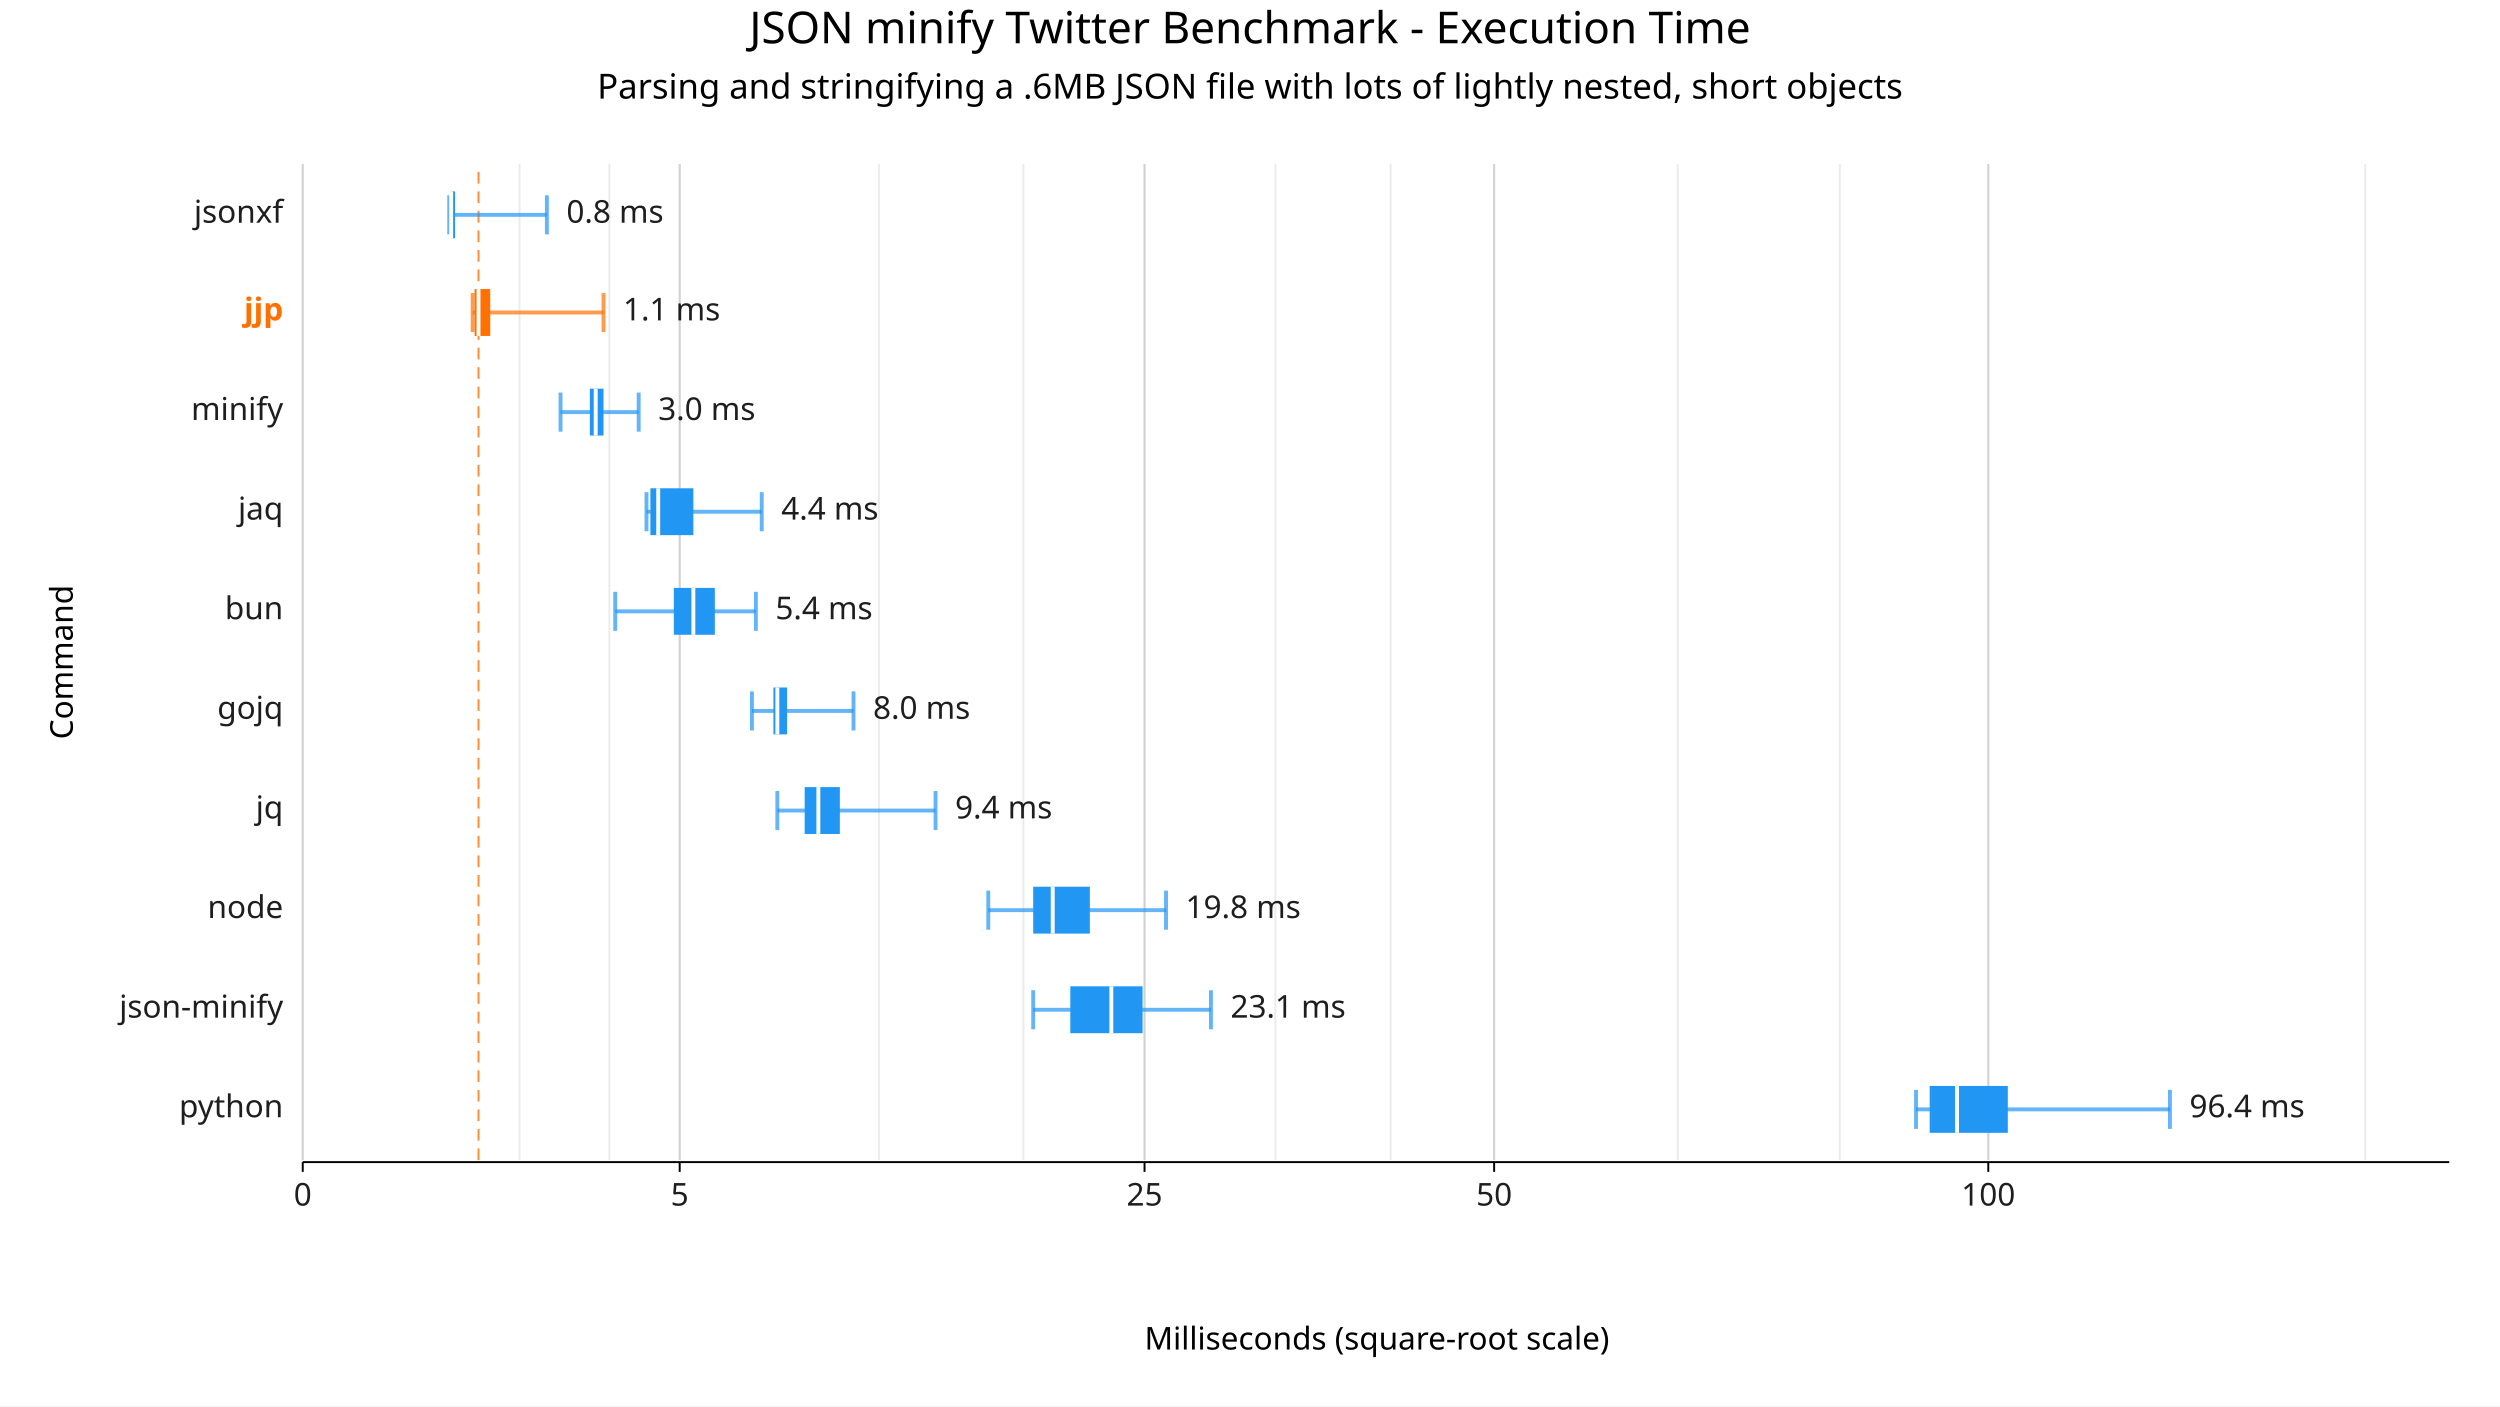
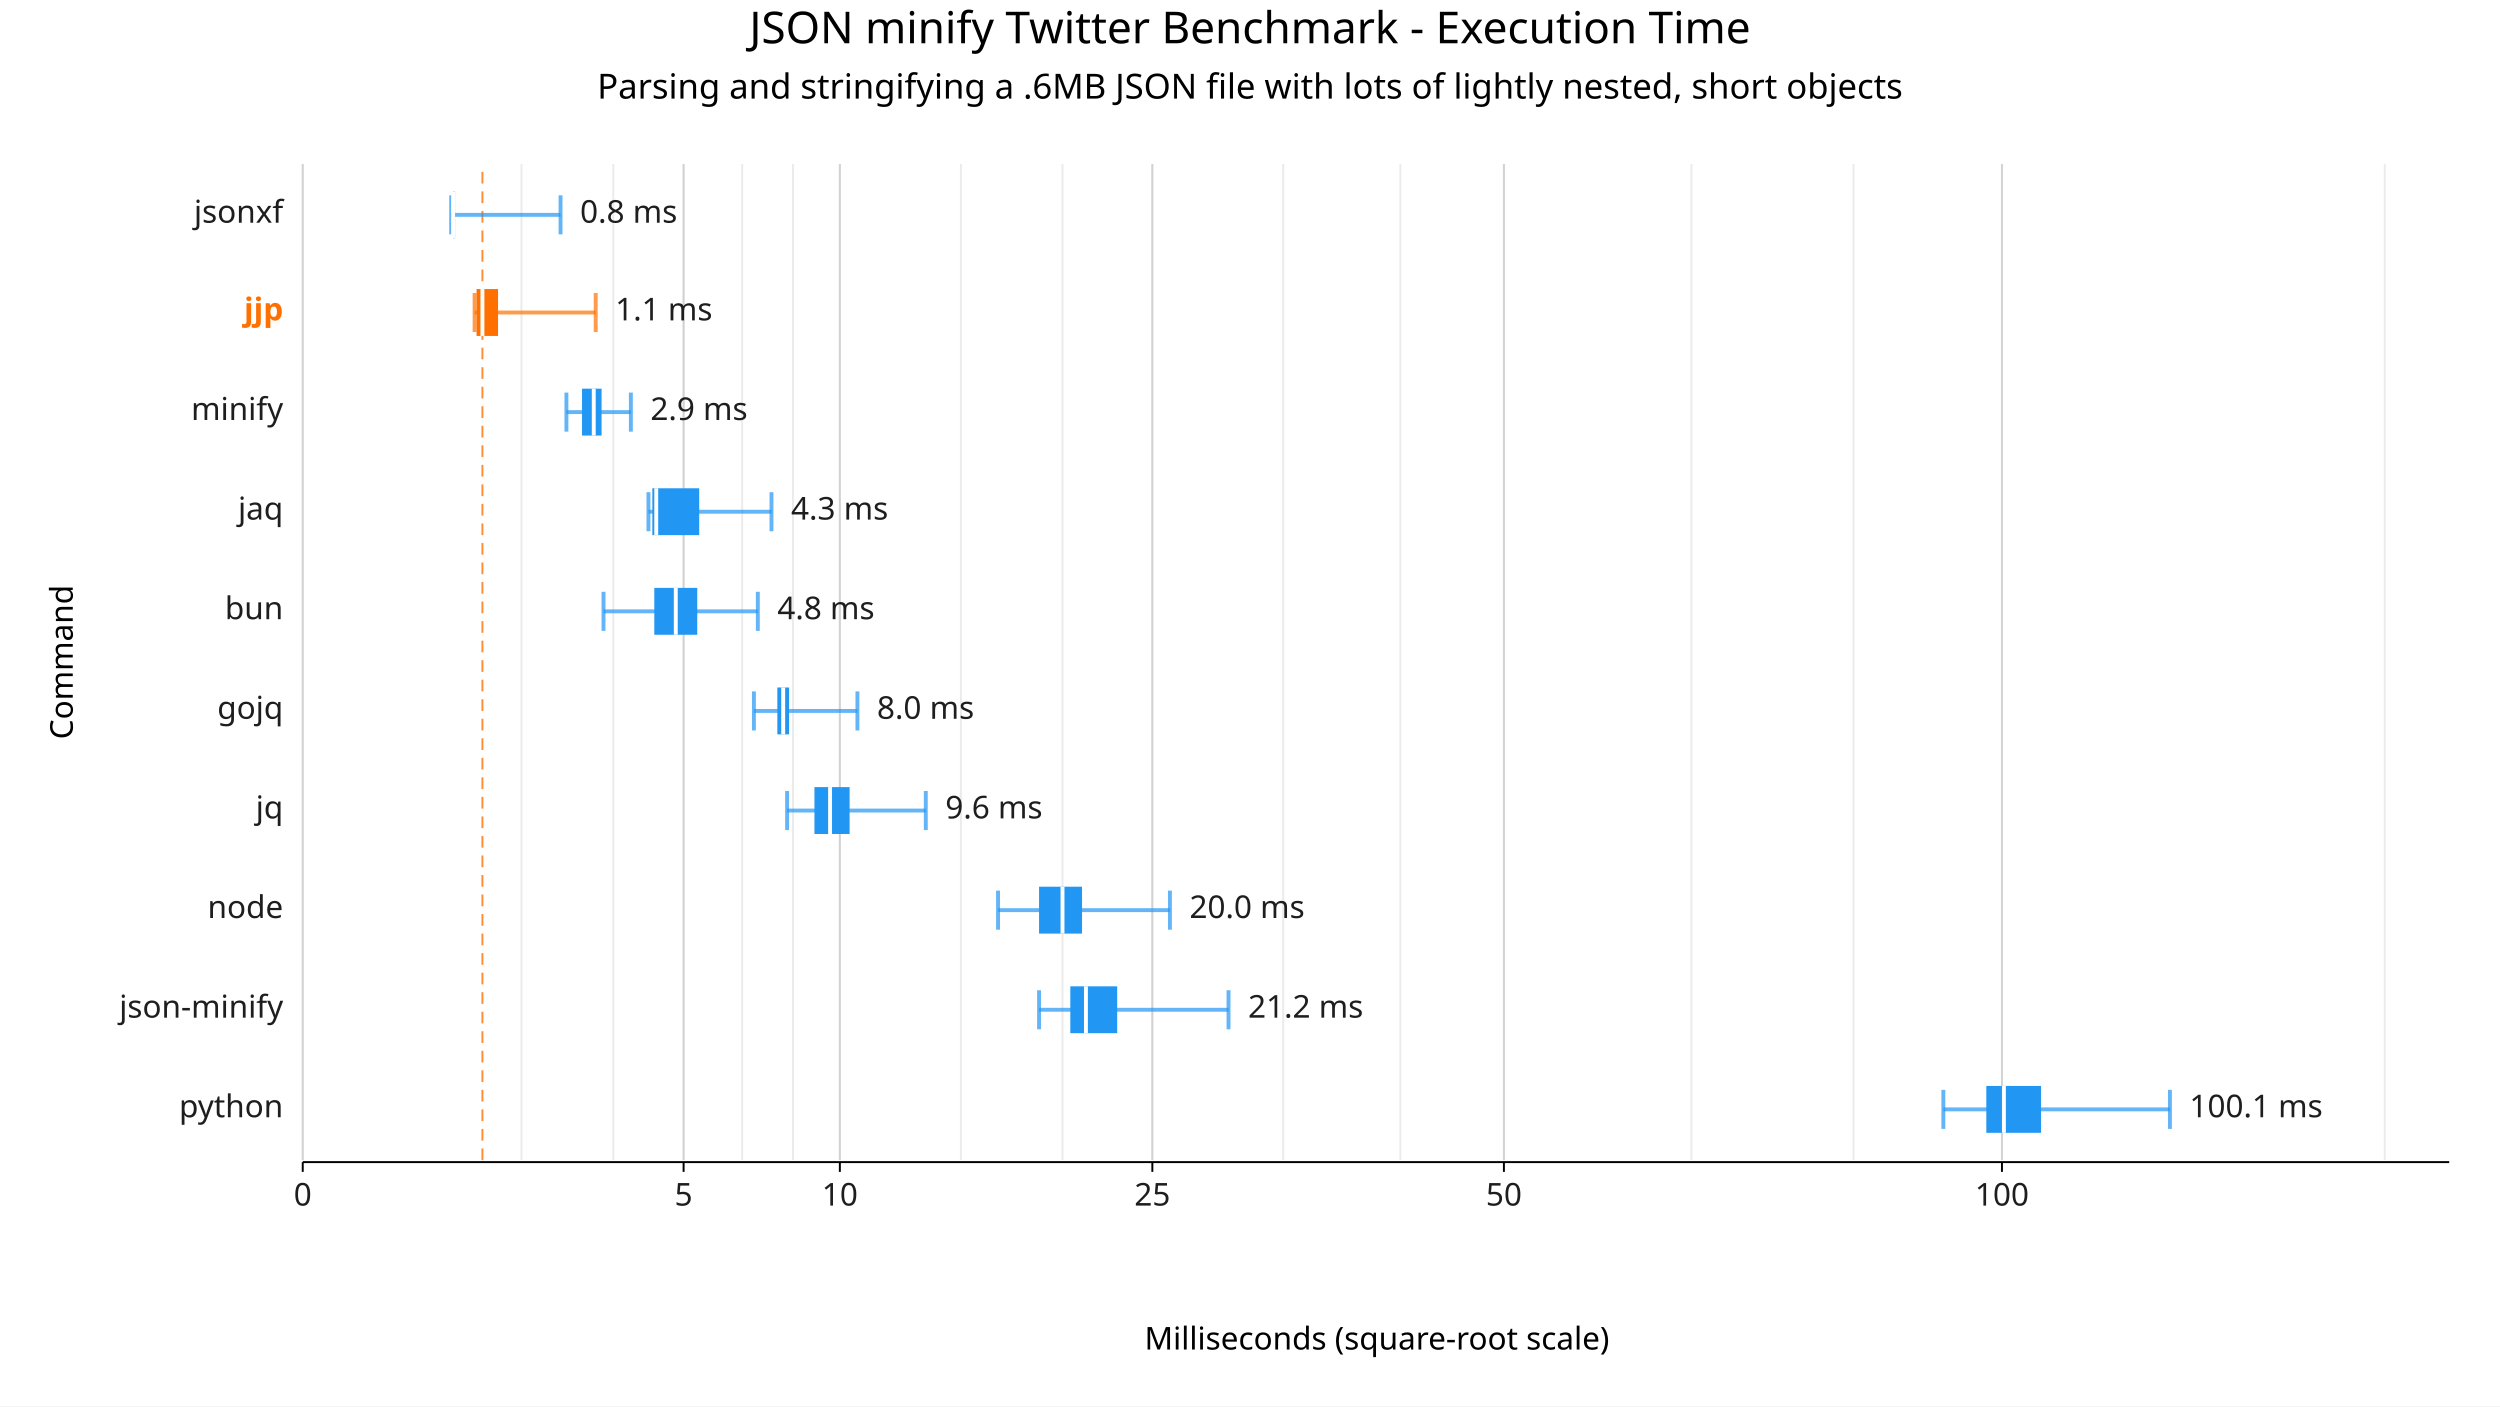
<svg xmlns="http://www.w3.org/2000/svg" width="1280" height="720" viewBox="0 0 1280 720">
-   <rect x="0" y="0" width="1280" height="720" opacity="1" fill="#FFFFFF" stroke="none" />
-   <text x="640" y="5" dy="0.76em" text-anchor="middle" font-family="sans-serif" font-size="22.581" opacity="1" fill="#000000">
- JSON minify Twitter Benchmark - Execution Time
- </text>
-   <text x="640" y="37" dy="0.76em" text-anchor="middle" font-family="sans-serif" font-size="17.742" opacity="1" fill="#000000">
- Parsing and stringifying a .6MB JSON file with lots of lightly nested, short objects
- </text>
-   <line opacity="1" stroke="#EBEBEB" stroke-width="1" x1="155" y1="594" x2="155" y2="84" />
-   <line opacity="1" stroke="#EBEBEB" stroke-width="1" x1="348" y1="594" x2="348" y2="84" />
-   <line opacity="1" stroke="#EBEBEB" stroke-width="1" x1="586" y1="594" x2="586" y2="84" />
-   <line opacity="1" stroke="#EBEBEB" stroke-width="1" x1="765" y1="594" x2="765" y2="84" />
-   <line opacity="1" stroke="#EBEBEB" stroke-width="1" x1="1018" y1="594" x2="1018" y2="84" />
-   <line opacity="1" stroke="#EBEBEB" stroke-width="1" x1="266" y1="594" x2="266" y2="84" />
-   <line opacity="1" stroke="#EBEBEB" stroke-width="1" x1="312" y1="594" x2="312" y2="84" />
-   <line opacity="1" stroke="#EBEBEB" stroke-width="1" x1="450" y1="594" x2="450" y2="84" />
-   <line opacity="1" stroke="#EBEBEB" stroke-width="1" x1="524" y1="594" x2="524" y2="84" />
-   <line opacity="1" stroke="#EBEBEB" stroke-width="1" x1="653" y1="594" x2="653" y2="84" />
-   <line opacity="1" stroke="#EBEBEB" stroke-width="1" x1="712" y1="594" x2="712" y2="84" />
-   <line opacity="1" stroke="#EBEBEB" stroke-width="1" x1="859" y1="594" x2="859" y2="84" />
-   <line opacity="1" stroke="#EBEBEB" stroke-width="1" x1="942" y1="594" x2="942" y2="84" />
-   <line opacity="1" stroke="#EBEBEB" stroke-width="1" x1="1211" y1="594" x2="1211" y2="84" />
-   <text x="25" y="339" dy="0.76em" text-anchor="middle" font-family="sans-serif" font-size="16.129" opacity="1" fill="#000000" transform="rotate(270, 25, 339)">
- Command
- </text>
-   <text x="705" y="695" dy="-0.5ex" text-anchor="middle" font-family="sans-serif" font-size="16.129" opacity="1" fill="#000000">
- Milliseconds (square-root scale)
- </text>
-   <line opacity="1" stroke="#D2D2D2" stroke-width="1" x1="155" y1="594" x2="155" y2="84" />
-   <line opacity="1" stroke="#D2D2D2" stroke-width="1" x1="348" y1="594" x2="348" y2="84" />
-   <line opacity="1" stroke="#D2D2D2" stroke-width="1" x1="586" y1="594" x2="586" y2="84" />
-   <line opacity="1" stroke="#D2D2D2" stroke-width="1" x1="765" y1="594" x2="765" y2="84" />
-   <line opacity="1" stroke="#D2D2D2" stroke-width="1" x1="1018" y1="594" x2="1018" y2="84" />
-   <polyline fill="none" opacity="1" stroke="#000000" stroke-width="1" points="155,595 1254,595 " />
-   <text x="155" y="605" dy="0.76em" text-anchor="middle" font-family="sans-serif" font-size="16.129" opacity="1" fill="#1E1E1E">
- 0
- </text>
-   <polyline fill="none" opacity="1" stroke="#000000" stroke-width="1" points="155,595 155,600 " />
-   <text x="348" y="605" dy="0.76em" text-anchor="middle" font-family="sans-serif" font-size="16.129" opacity="1" fill="#1E1E1E">
- 5
- </text>
-   <polyline fill="none" opacity="1" stroke="#000000" stroke-width="1" points="348,595 348,600 " />
-   <text x="586" y="605" dy="0.76em" text-anchor="middle" font-family="sans-serif" font-size="16.129" opacity="1" fill="#1E1E1E">
- 25
- </text>
-   <polyline fill="none" opacity="1" stroke="#000000" stroke-width="1" points="586,595 586,600 " />
-   <text x="765" y="605" dy="0.76em" text-anchor="middle" font-family="sans-serif" font-size="16.129" opacity="1" fill="#1E1E1E">
- 50
- </text>
-   <polyline fill="none" opacity="1" stroke="#000000" stroke-width="1" points="765,595 765,600 " />
-   <text x="1018" y="605" dy="0.76em" text-anchor="middle" font-family="sans-serif" font-size="16.129" opacity="1" fill="#1E1E1E">
- 100
- </text>
-   <polyline fill="none" opacity="1" stroke="#000000" stroke-width="1" points="1018,595 1018,600 " />
-   <polyline fill="none" opacity="0.8" stroke="#FF7000" stroke-width="1" points="245,594 245,588 " />
-   <polyline fill="none" opacity="0.8" stroke="#FF7000" stroke-width="1" points="245,584 245,578 " />
-   <polyline fill="none" opacity="0.8" stroke="#FF7000" stroke-width="1" points="245,574 245,568 " />
-   <polyline fill="none" opacity="0.8" stroke="#FF7000" stroke-width="1" points="245,564 245,558 " />
-   <polyline fill="none" opacity="0.8" stroke="#FF7000" stroke-width="1" points="245,554 245,548 " />
-   <polyline fill="none" opacity="0.8" stroke="#FF7000" stroke-width="1" points="245,544 245,538 " />
-   <polyline fill="none" opacity="0.8" stroke="#FF7000" stroke-width="1" points="245,534 245,528 " />
-   <polyline fill="none" opacity="0.8" stroke="#FF7000" stroke-width="1" points="245,524 245,518 " />
-   <polyline fill="none" opacity="0.8" stroke="#FF7000" stroke-width="1" points="245,514 245,508 " />
-   <polyline fill="none" opacity="0.8" stroke="#FF7000" stroke-width="1" points="245,504 245,498 " />
-   <polyline fill="none" opacity="0.8" stroke="#FF7000" stroke-width="1" points="245,494 245,488 " />
-   <polyline fill="none" opacity="0.8" stroke="#FF7000" stroke-width="1" points="245,484 245,478 " />
-   <polyline fill="none" opacity="0.8" stroke="#FF7000" stroke-width="1" points="245,474 245,468 " />
-   <polyline fill="none" opacity="0.8" stroke="#FF7000" stroke-width="1" points="245,464 245,458 " />
-   <polyline fill="none" opacity="0.8" stroke="#FF7000" stroke-width="1" points="245,454 245,448 " />
-   <polyline fill="none" opacity="0.8" stroke="#FF7000" stroke-width="1" points="245,444 245,438 " />
-   <polyline fill="none" opacity="0.8" stroke="#FF7000" stroke-width="1" points="245,434 245,428 " />
-   <polyline fill="none" opacity="0.8" stroke="#FF7000" stroke-width="1" points="245,424 245,418 " />
-   <polyline fill="none" opacity="0.8" stroke="#FF7000" stroke-width="1" points="245,414 245,408 " />
-   <polyline fill="none" opacity="0.8" stroke="#FF7000" stroke-width="1" points="245,404 245,398 " />
-   <polyline fill="none" opacity="0.8" stroke="#FF7000" stroke-width="1" points="245,394 245,388 " />
-   <polyline fill="none" opacity="0.8" stroke="#FF7000" stroke-width="1" points="245,384 245,378 " />
-   <polyline fill="none" opacity="0.8" stroke="#FF7000" stroke-width="1" points="245,374 245,368 " />
-   <polyline fill="none" opacity="0.8" stroke="#FF7000" stroke-width="1" points="245,364 245,358 " />
-   <polyline fill="none" opacity="0.8" stroke="#FF7000" stroke-width="1" points="245,354 245,348 " />
-   <polyline fill="none" opacity="0.8" stroke="#FF7000" stroke-width="1" points="245,344 245,338 " />
-   <polyline fill="none" opacity="0.8" stroke="#FF7000" stroke-width="1" points="245,334 245,328 " />
-   <polyline fill="none" opacity="0.8" stroke="#FF7000" stroke-width="1" points="245,324 245,318 " />
-   <polyline fill="none" opacity="0.8" stroke="#FF7000" stroke-width="1" points="245,314 245,308 " />
-   <polyline fill="none" opacity="0.8" stroke="#FF7000" stroke-width="1" points="245,304 245,298 " />
-   <polyline fill="none" opacity="0.8" stroke="#FF7000" stroke-width="1" points="245,294 245,288 " />
-   <polyline fill="none" opacity="0.8" stroke="#FF7000" stroke-width="1" points="245,284 245,278 " />
-   <polyline fill="none" opacity="0.8" stroke="#FF7000" stroke-width="1" points="245,274 245,268 " />
-   <polyline fill="none" opacity="0.8" stroke="#FF7000" stroke-width="1" points="245,264 245,258 " />
-   <polyline fill="none" opacity="0.8" stroke="#FF7000" stroke-width="1" points="245,254 245,248 " />
-   <polyline fill="none" opacity="0.8" stroke="#FF7000" stroke-width="1" points="245,244 245,238 " />
-   <polyline fill="none" opacity="0.8" stroke="#FF7000" stroke-width="1" points="245,234 245,228 " />
-   <polyline fill="none" opacity="0.8" stroke="#FF7000" stroke-width="1" points="245,224 245,218 " />
-   <polyline fill="none" opacity="0.8" stroke="#FF7000" stroke-width="1" points="245,214 245,208 " />
-   <polyline fill="none" opacity="0.8" stroke="#FF7000" stroke-width="1" points="245,204 245,198 " />
-   <polyline fill="none" opacity="0.8" stroke="#FF7000" stroke-width="1" points="245,194 245,188 " />
-   <polyline fill="none" opacity="0.8" stroke="#FF7000" stroke-width="1" points="245,184 245,178 " />
-   <polyline fill="none" opacity="0.8" stroke="#FF7000" stroke-width="1" points="245,174 245,168 " />
-   <polyline fill="none" opacity="0.8" stroke="#FF7000" stroke-width="1" points="245,164 245,158 " />
-   <polyline fill="none" opacity="0.8" stroke="#FF7000" stroke-width="1" points="245,154 245,148 " />
-   <polyline fill="none" opacity="0.8" stroke="#FF7000" stroke-width="1" points="245,144 245,138 " />
-   <polyline fill="none" opacity="0.8" stroke="#FF7000" stroke-width="1" points="245,134 245,128 " />
-   <polyline fill="none" opacity="0.8" stroke="#FF7000" stroke-width="1" points="245,124 245,118 " />
-   <polyline fill="none" opacity="0.8" stroke="#FF7000" stroke-width="1" points="245,114 245,108 " />
-   <polyline fill="none" opacity="0.8" stroke="#FF7000" stroke-width="1" points="245,104 245,98 " />
-   <polyline fill="none" opacity="0.8" stroke="#FF7000" stroke-width="1" points="245,94 245,88 " />
-   <polyline fill="none" opacity="0.7" stroke="#2196F3" stroke-width="2" points="981,568 1111,568 " />
-   <polyline fill="none" opacity="1" stroke="#2196F3" stroke-width="24" points="988,568 1028,568 " />
-   <polyline fill="none" opacity="0.7" stroke="#2196F3" stroke-width="2" points="981,558 981,578 " />
-   <polyline fill="none" opacity="0.7" stroke="#2196F3" stroke-width="2" points="1111,558 1111,578 " />
-   <polyline fill="none" opacity="1" stroke="#FFFFFF" stroke-width="2" points="1002,556 1002,580 " />
-   <text x="1121" y="568" dy="0.5ex" text-anchor="start" font-family="sans-serif" font-size="16.129" opacity="1" fill="#1E1E1E">
- 96.4 ms
- </text>
-   <text x="145" y="568" dy="0.5ex" text-anchor="end" font-family="sans-serif" font-size="16.129" opacity="1" fill="#1E1E1E">
- python
- </text>
-   <polyline fill="none" opacity="0.7" stroke="#2196F3" stroke-width="2" points="529,517 620,517 " />
-   <polyline fill="none" opacity="1" stroke="#2196F3" stroke-width="24" points="548,517 585,517 " />
-   <polyline fill="none" opacity="0.7" stroke="#2196F3" stroke-width="2" points="529,507 529,527 " />
-   <polyline fill="none" opacity="0.7" stroke="#2196F3" stroke-width="2" points="620,507 620,527 " />
-   <polyline fill="none" opacity="1" stroke="#FFFFFF" stroke-width="2" points="569,505 569,529 " />
-   <text x="630" y="517" dy="0.5ex" text-anchor="start" font-family="sans-serif" font-size="16.129" opacity="1" fill="#1E1E1E">
- 23.1 ms
- </text>
-   <text x="145" y="517" dy="0.5ex" text-anchor="end" font-family="sans-serif" font-size="16.129" opacity="1" fill="#1E1E1E">
- json-minify
- </text>
-   <polyline fill="none" opacity="0.7" stroke="#2196F3" stroke-width="2" points="506,466 597,466 " />
-   <polyline fill="none" opacity="1" stroke="#2196F3" stroke-width="24" points="529,466 558,466 " />
-   <polyline fill="none" opacity="0.7" stroke="#2196F3" stroke-width="2" points="506,456 506,476 " />
-   <polyline fill="none" opacity="0.7" stroke="#2196F3" stroke-width="2" points="597,456 597,476 " />
-   <polyline fill="none" opacity="1" stroke="#FFFFFF" stroke-width="2" points="539,454 539,478 " />
-   <text x="607" y="466" dy="0.5ex" text-anchor="start" font-family="sans-serif" font-size="16.129" opacity="1" fill="#1E1E1E">
- 19.8 ms
- </text>
-   <text x="145" y="466" dy="0.5ex" text-anchor="end" font-family="sans-serif" font-size="16.129" opacity="1" fill="#1E1E1E">
- node
- </text>
-   <polyline fill="none" opacity="0.7" stroke="#2196F3" stroke-width="2" points="398,415 479,415 " />
-   <polyline fill="none" opacity="1" stroke="#2196F3" stroke-width="24" points="412,415 430,415 " />
-   <polyline fill="none" opacity="0.7" stroke="#2196F3" stroke-width="2" points="398,405 398,425 " />
-   <polyline fill="none" opacity="0.7" stroke="#2196F3" stroke-width="2" points="479,405 479,425 " />
-   <polyline fill="none" opacity="1" stroke="#FFFFFF" stroke-width="2" points="419,403 419,427 " />
-   <text x="489" y="415" dy="0.5ex" text-anchor="start" font-family="sans-serif" font-size="16.129" opacity="1" fill="#1E1E1E">
- 9.4 ms
- </text>
-   <text x="145" y="415" dy="0.5ex" text-anchor="end" font-family="sans-serif" font-size="16.129" opacity="1" fill="#1E1E1E">
- jq
- </text>
-   <polyline fill="none" opacity="0.7" stroke="#2196F3" stroke-width="2" points="385,364 437,364 " />
-   <polyline fill="none" opacity="1" stroke="#2196F3" stroke-width="24" points="396,364 403,364 " />
-   <polyline fill="none" opacity="0.7" stroke="#2196F3" stroke-width="2" points="385,354 385,374 " />
-   <polyline fill="none" opacity="0.7" stroke="#2196F3" stroke-width="2" points="437,354 437,374 " />
-   <polyline fill="none" opacity="1" stroke="#FFFFFF" stroke-width="2" points="398,352 398,376 " />
-   <text x="447" y="364" dy="0.5ex" text-anchor="start" font-family="sans-serif" font-size="16.129" opacity="1" fill="#1E1E1E">
- 8.0 ms
- </text>
-   <text x="145" y="364" dy="0.5ex" text-anchor="end" font-family="sans-serif" font-size="16.129" opacity="1" fill="#1E1E1E">
- gojq
- </text>
-   <polyline fill="none" opacity="0.7" stroke="#2196F3" stroke-width="2" points="315,313 387,313 " />
-   <polyline fill="none" opacity="1" stroke="#2196F3" stroke-width="24" points="345,313 366,313 " />
-   <polyline fill="none" opacity="0.7" stroke="#2196F3" stroke-width="2" points="315,303 315,323 " />
-   <polyline fill="none" opacity="0.7" stroke="#2196F3" stroke-width="2" points="387,303 387,323 " />
-   <polyline fill="none" opacity="1" stroke="#FFFFFF" stroke-width="2" points="355,301 355,325 " />
-   <text x="397" y="313" dy="0.5ex" text-anchor="start" font-family="sans-serif" font-size="16.129" opacity="1" fill="#1E1E1E">
- 5.4 ms
- </text>
-   <text x="145" y="313" dy="0.5ex" text-anchor="end" font-family="sans-serif" font-size="16.129" opacity="1" fill="#1E1E1E">
- bun
- </text>
-   <polyline fill="none" opacity="0.7" stroke="#2196F3" stroke-width="2" points="331,262 390,262 " />
-   <polyline fill="none" opacity="1" stroke="#2196F3" stroke-width="24" points="333,262 355,262 " />
-   <polyline fill="none" opacity="0.7" stroke="#2196F3" stroke-width="2" points="331,252 331,272 " />
-   <polyline fill="none" opacity="0.7" stroke="#2196F3" stroke-width="2" points="390,252 390,272 " />
-   <polyline fill="none" opacity="1" stroke="#FFFFFF" stroke-width="2" points="337,250 337,274 " />
-   <text x="400" y="262" dy="0.5ex" text-anchor="start" font-family="sans-serif" font-size="16.129" opacity="1" fill="#1E1E1E">
- 4.4 ms
- </text>
-   <text x="145" y="262" dy="0.5ex" text-anchor="end" font-family="sans-serif" font-size="16.129" opacity="1" fill="#1E1E1E">
- jaq
- </text>
-   <polyline fill="none" opacity="0.7" stroke="#2196F3" stroke-width="2" points="287,211 327,211 " />
-   <polyline fill="none" opacity="1" stroke="#2196F3" stroke-width="24" points="302,211 309,211 " />
-   <polyline fill="none" opacity="0.7" stroke="#2196F3" stroke-width="2" points="287,201 287,221 " />
-   <polyline fill="none" opacity="0.7" stroke="#2196F3" stroke-width="2" points="327,201 327,221 " />
-   <polyline fill="none" opacity="1" stroke="#FFFFFF" stroke-width="2" points="305,199 305,223 " />
-   <text x="337" y="211" dy="0.5ex" text-anchor="start" font-family="sans-serif" font-size="16.129" opacity="1" fill="#1E1E1E">
- 3.0 ms
- </text>
-   <text x="145" y="211" dy="0.5ex" text-anchor="end" font-family="sans-serif" font-size="16.129" opacity="1" fill="#1E1E1E">
- minify
- </text>
-   <polyline fill="none" opacity="0.7" stroke="#FF7000" stroke-width="2" points="242,160 309,160 " />
-   <polyline fill="none" opacity="1" stroke="#FF7000" stroke-width="24" points="243,160 251,160 " />
-   <polyline fill="none" opacity="0.7" stroke="#FF7000" stroke-width="2" points="242,150 242,170 " />
-   <polyline fill="none" opacity="0.7" stroke="#FF7000" stroke-width="2" points="309,150 309,170 " />
-   <polyline fill="none" opacity="1" stroke="#FFFFFF" stroke-width="2" points="245,148 245,172 " />
-   <text x="319" y="160" dy="0.5ex" text-anchor="start" font-family="sans-serif" font-size="16.129" opacity="1" fill="#1E1E1E">
- 1.1 ms
- </text>
-   <text x="145" y="160" dy="0.5ex" text-anchor="end" font-family="sans-serif" font-size="16.129" opacity="1" fill="#FF7000" font-weight="bold">
- jjp
- </text>
-   <polyline fill="none" opacity="0.7" stroke="#2196F3" stroke-width="2" points="230,110 280,110 " />
-   <polyline fill="none" opacity="1" stroke="#2196F3" stroke-width="24" points="231,110 233,110 " />
-   <polyline fill="none" opacity="0.7" stroke="#2196F3" stroke-width="2" points="230,100 230,120 " />
-   <polyline fill="none" opacity="0.7" stroke="#2196F3" stroke-width="2" points="280,100 280,120 " />
-   <polyline fill="none" opacity="1" stroke="#FFFFFF" stroke-width="2" points="231,98 231,122 " />
-   <text x="290" y="110" dy="0.5ex" text-anchor="start" font-family="sans-serif" font-size="16.129" opacity="1" fill="#1E1E1E">
- 0.8 ms
- </text>
-   <text x="145" y="110" dy="0.5ex" text-anchor="end" font-family="sans-serif" font-size="16.129" opacity="1" fill="#1E1E1E">
- jsonxf
- </text>
+   <path fill="#fff" d="M0 0h1280v720H0Z" />
+   <text x="640" y="5" fill="#000" dy=".76em" font-family="sans-serif" font-size="22.581px" text-anchor="middle">JSON minify Twitter Benchmark - Execution Time</text>
+   <text x="640" y="37" fill="#000" dy=".76em" font-family="sans-serif" font-size="17.742px" text-anchor="middle">Parsing and stringifying a .6MB JSON file with lots of lightly nested, short objects</text>
+   <path stroke="#ebebeb" d="M155 594V84M350 594V84M430 594V84M590 594V84M770 594V84M1025 594V84M267 594V84M314 594V84M380 594V84M406 594V84M492 594V84M544 594V84M657 594V84M717 594V84M866 594V84M949 594V84M1221 594V84" />
+   <text x="25" y="339" fill="#000" dy=".76em" font-family="sans-serif" font-size="16.129px" text-anchor="middle" transform="rotate(270 25 339)">Command</text>
+   <text x="705" y="695" fill="#000" dy="-.5ex" font-family="sans-serif" font-size="16.129px" text-anchor="middle">Milliseconds (square-root scale)</text>
+   <path stroke="#d2d2d2" d="M155 594V84M350 594V84M430 594V84M590 594V84M770 594V84M1025 594V84" />
+   <path fill="none" stroke="#000" d="M155 595h1099" />
+   <text x="155" y="605" fill="#1e1e1e" dy=".76em" font-family="sans-serif" font-size="16.129px" text-anchor="middle">0</text>
+   <path fill="none" stroke="#000" d="M155 595v5" />
+   <text x="350" y="605" fill="#1e1e1e" dy=".76em" font-family="sans-serif" font-size="16.129px" text-anchor="middle">5</text>
+   <path fill="none" stroke="#000" d="M350 595v5" />
+   <text x="430" y="605" fill="#1e1e1e" dy=".76em" font-family="sans-serif" font-size="16.129px" text-anchor="middle">10</text>
+   <path fill="none" stroke="#000" d="M430 595v5" />
+   <text x="590" y="605" fill="#1e1e1e" dy=".76em" font-family="sans-serif" font-size="16.129px" text-anchor="middle">25</text>
+   <path fill="none" stroke="#000" d="M590 595v5" />
+   <text x="770" y="605" fill="#1e1e1e" dy=".76em" font-family="sans-serif" font-size="16.129px" text-anchor="middle">50</text>
+   <path fill="none" stroke="#000" d="M770 595v5" />
+   <text x="1025" y="605" fill="#1e1e1e" dy=".76em" font-family="sans-serif" font-size="16.129px" text-anchor="middle">100</text>
+   <path fill="none" stroke="#000" d="M1025 595v5" />
+   <path fill="none" stroke="#ff7000" d="M247 594v-6M247 584v-6M247 574v-6M247 564v-6M247 554v-6M247 544v-6M247 534v-6M247 524v-6M247 514v-6M247 504v-6M247 494v-6M247 484v-6M247 474v-6M247 464v-6M247 454v-6M247 444v-6M247 434v-6M247 424v-6M247 414v-6M247 404v-6M247 394v-6M247 384v-6M247 374v-6M247 364v-6M247 354v-6M247 344v-6M247 334v-6M247 324v-6M247 314v-6M247 304v-6M247 294v-6M247 284v-6M247 274v-6M247 264v-6M247 254v-6M247 244v-6M247 234v-6M247 224v-6M247 214v-6M247 204v-6M247 194v-6M247 184v-6M247 174v-6M247 164v-6M247 154v-6M247 144v-6M247 134v-6M247 124v-6M247 114v-6M247 104v-6M247 94v-6" opacity=".8" />
+   <path fill="none" stroke="#2196f3" stroke-width="2" d="M995 568h116" opacity=".7" />
+   <path fill="none" stroke="#2196f3" stroke-width="24" d="M1017 568h28" />
+   <path fill="none" stroke="#2196f3" stroke-width="2" d="M995 558v20M1111 558v20" opacity=".7" />
+   <path fill="none" stroke="#fff" stroke-width="2" d="M1026 556v24" />
+   <text x="1121" y="568" fill="#1e1e1e" dy=".5ex" font-family="sans-serif" font-size="16.129px">100.1 ms</text>
+   <text x="145" y="568" fill="#1e1e1e" dy=".5ex" font-family="sans-serif" font-size="16.129px" text-anchor="end">python</text>
+   <path fill="none" stroke="#2196f3" stroke-width="2" d="M532 517h97" opacity=".7" />
+   <path fill="none" stroke="#2196f3" stroke-width="24" d="M548 517h24" />
+   <path fill="none" stroke="#2196f3" stroke-width="2" d="M532 507v20M629 507v20" opacity=".7" />
+   <path fill="none" stroke="#fff" stroke-width="2" d="M556 505v24" />
+   <text x="639" y="517" fill="#1e1e1e" dy=".5ex" font-family="sans-serif" font-size="16.129px">21.2 ms</text>
+   <text x="145" y="517" fill="#1e1e1e" dy=".5ex" font-family="sans-serif" font-size="16.129px" text-anchor="end">json-minify</text>
+   <path fill="none" stroke="#2196f3" stroke-width="2" d="M511 466h88" opacity=".7" />
+   <path fill="none" stroke="#2196f3" stroke-width="24" d="M532 466h22" />
+   <path fill="none" stroke="#2196f3" stroke-width="2" d="M511 456v20M599 456v20" opacity=".7" />
+   <path fill="none" stroke="#fff" stroke-width="2" d="M544 454v24" />
+   <text x="609" y="466" fill="#1e1e1e" dy=".5ex" font-family="sans-serif" font-size="16.129px">20.0 ms</text>
+   <text x="145" y="466" fill="#1e1e1e" dy=".5ex" font-family="sans-serif" font-size="16.129px" text-anchor="end">node</text>
+   <path fill="none" stroke="#2196f3" stroke-width="2" d="M403 415h71" opacity=".7" />
+   <path fill="none" stroke="#2196f3" stroke-width="24" d="M417 415h18" />
+   <path fill="none" stroke="#2196f3" stroke-width="2" d="M403 405v20M474 405v20" opacity=".7" />
+   <path fill="none" stroke="#fff" stroke-width="2" d="M425 403v24" />
+   <text x="484" y="415" fill="#1e1e1e" dy=".5ex" font-family="sans-serif" font-size="16.129px">9.6 ms</text>
+   <text x="145" y="415" fill="#1e1e1e" dy=".5ex" font-family="sans-serif" font-size="16.129px" text-anchor="end">jq</text>
+   <path fill="none" stroke="#2196f3" stroke-width="2" d="M386 364h53" opacity=".7" />
+   <path fill="none" stroke="#2196f3" stroke-width="24" d="M398 364h6" />
+   <path fill="none" stroke="#2196f3" stroke-width="2" d="M386 354v20M439 354v20" opacity=".7" />
+   <path fill="none" stroke="#fff" stroke-width="2" d="M401 352v24" />
+   <text x="449" y="364" fill="#1e1e1e" dy=".5ex" font-family="sans-serif" font-size="16.129px">8.0 ms</text>
+   <text x="145" y="364" fill="#1e1e1e" dy=".5ex" font-family="sans-serif" font-size="16.129px" text-anchor="end">gojq</text>
+   <path fill="none" stroke="#2196f3" stroke-width="2" d="M309 313h79" opacity=".7" />
+   <path fill="none" stroke="#2196f3" stroke-width="24" d="M335 313h22" />
+   <path fill="none" stroke="#2196f3" stroke-width="2" d="M309 303v20M388 303v20" opacity=".7" />
+   <path fill="none" stroke="#fff" stroke-width="2" d="M346 301v24" />
+   <text x="398" y="313" fill="#1e1e1e" dy=".5ex" font-family="sans-serif" font-size="16.129px">4.8 ms</text>
+   <text x="145" y="313" fill="#1e1e1e" dy=".5ex" font-family="sans-serif" font-size="16.129px" text-anchor="end">bun</text>
+   <path fill="none" stroke="#2196f3" stroke-width="2" d="M332 262h63" opacity=".7" />
+   <path fill="none" stroke="#2196f3" stroke-width="24" d="M334 262h24" />
+   <path fill="none" stroke="#2196f3" stroke-width="2" d="M332 252v20M395 252v20" opacity=".7" />
+   <path fill="none" stroke="#fff" stroke-width="2" d="M336 250v24" />
+   <text x="405" y="262" fill="#1e1e1e" dy=".5ex" font-family="sans-serif" font-size="16.129px">4.3 ms</text>
+   <text x="145" y="262" fill="#1e1e1e" dy=".5ex" font-family="sans-serif" font-size="16.129px" text-anchor="end">jaq</text>
+   <path fill="none" stroke="#2196f3" stroke-width="2" d="M290 211h33" opacity=".7" />
+   <path fill="none" stroke="#2196f3" stroke-width="24" d="M298 211h10" />
+   <path fill="none" stroke="#2196f3" stroke-width="2" d="M290 201v20M323 201v20" opacity=".7" />
+   <path fill="none" stroke="#fff" stroke-width="2" d="M304 199v24" />
+   <text x="333" y="211" fill="#1e1e1e" dy=".5ex" font-family="sans-serif" font-size="16.129px">2.9 ms</text>
+   <text x="145" y="211" fill="#1e1e1e" dy=".5ex" font-family="sans-serif" font-size="16.129px" text-anchor="end">minify</text>
+   <path fill="none" stroke="#ff7000" stroke-width="2" d="M243 160h62" opacity=".7" />
+   <path fill="none" stroke="#ff7000" stroke-width="24" d="M244 160h11" />
+   <path fill="none" stroke="#ff7000" stroke-width="2" d="M243 150v20M305 150v20" opacity=".7" />
+   <path fill="none" stroke="#fff" stroke-width="2" d="M247 148v24" />
+   <text x="315" y="160" fill="#1e1e1e" dy=".5ex" font-family="sans-serif" font-size="16.129px">1.1 ms</text>
+   <text x="145" y="160" fill="#ff7000" dy=".5ex" font-family="sans-serif" font-size="16.129px" font-weight="700" text-anchor="end">jjp</text>
+   <path fill="none" stroke="#2196f3" stroke-width="2" d="M231 110h56" opacity=".7" />
+   <path fill="none" stroke="#2196f3" stroke-width="24" d="M232 110h1" />
+   <path fill="none" stroke="#2196f3" stroke-width="2" d="M231 100v20M287 100v20" opacity=".7" />
+   <path fill="none" stroke="#fff" stroke-width="2" d="M232 98v24" />
+   <text x="297" y="110" fill="#1e1e1e" dy=".5ex" font-family="sans-serif" font-size="16.129px">0.8 ms</text>
+   <text x="145" y="110" fill="#1e1e1e" dy=".5ex" font-family="sans-serif" font-size="16.129px" text-anchor="end">jsonxf</text>
</svg>
